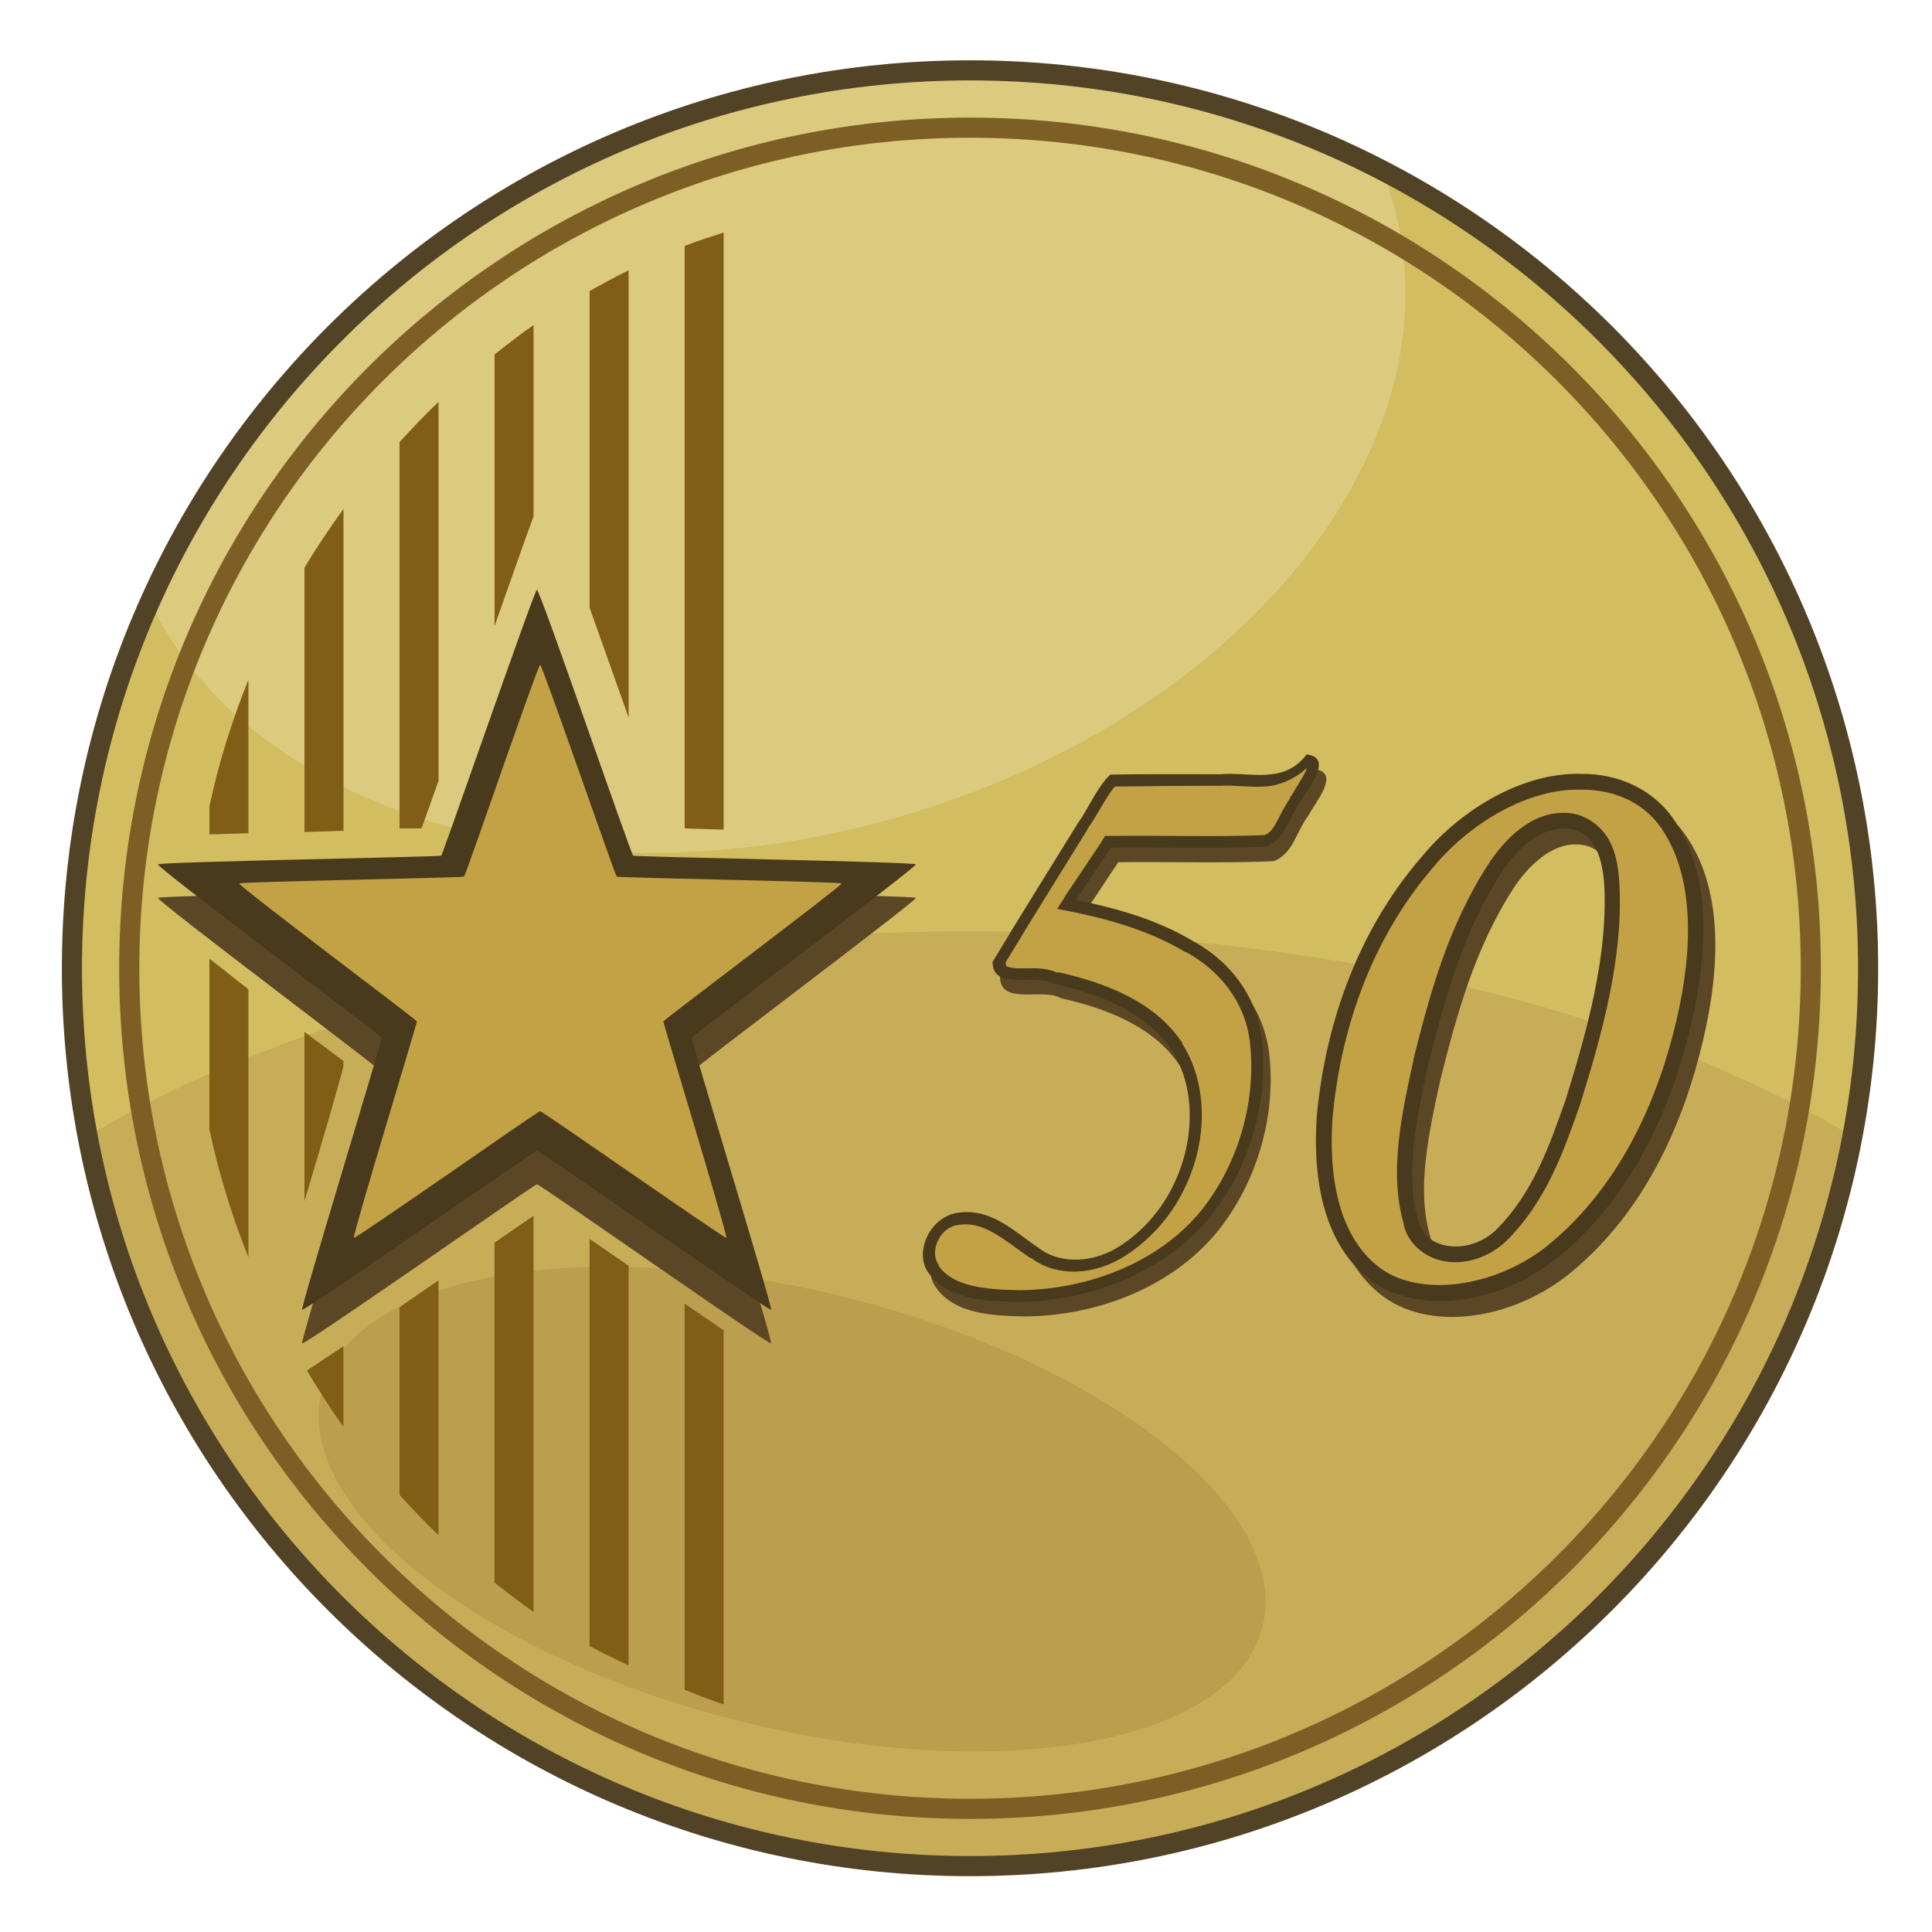
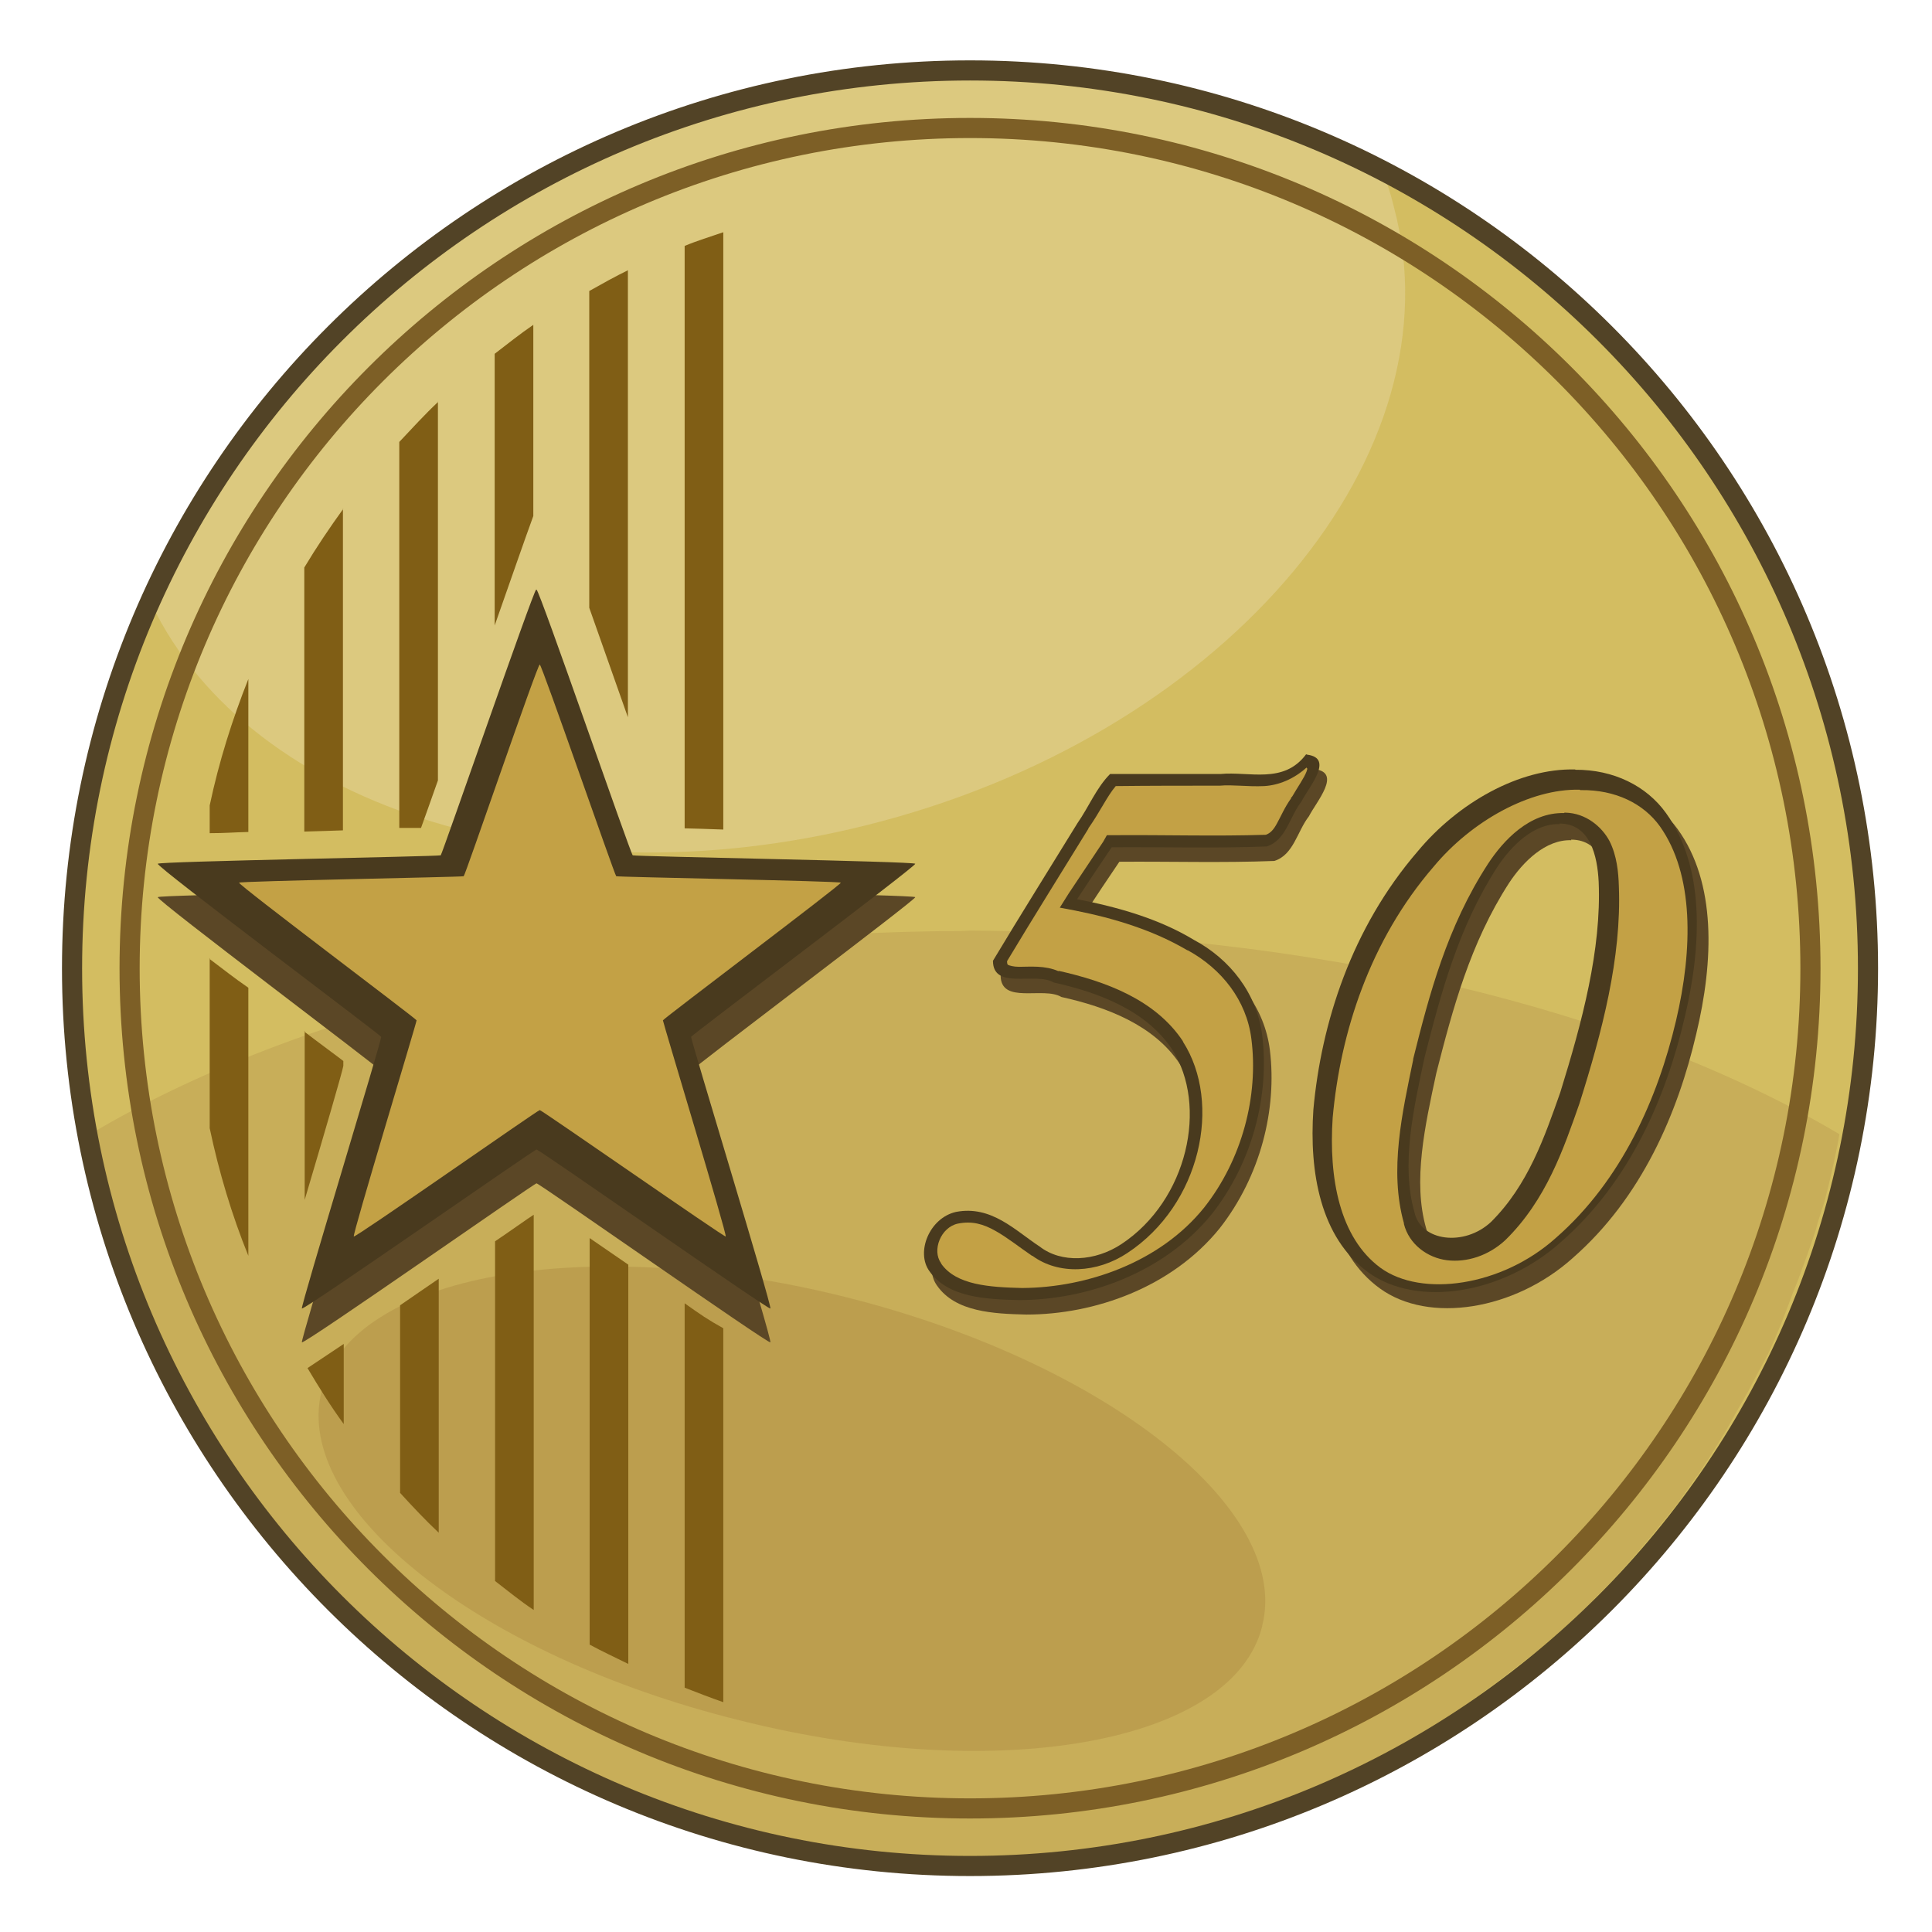
<svg xmlns="http://www.w3.org/2000/svg" version="1.0" width="100%" height="100%" viewBox="0 0 48 48" id="svg2383">
  <defs id="defs2385" />
-   <path d="m 46.413,24.061 c 0,12.311 -9.991,22.302 -22.313,22.302 -12.322,0 -22.313,-9.991 -22.313,-22.302 0,-12.322 9.991,-22.313 22.313,-22.313 12.322,0 22.313,9.991 22.313,22.313 z" id="path3002" style="color:#000000;fill:#d3bd61;fill-opacity:1;fill-rule:nonzero;stroke:none;stroke-width:1;marker:none;visibility:visible;display:inline;overflow:visible;enable-background:accumulate" />
-   <path d="m 24.111,23.137 c -8.825,0 -16.704,1.97 -21.89,5.064 0.011,0.045 0.022,0.078 0.022,0.122 0.1,0.512 0.211,1.024 0.345,1.514 0.067,0.245 0.156,0.479 0.223,0.723 0.134,0.423 0.289,0.835 0.445,1.258 0.056,0.145 0.122,0.312 0.189,0.467 0.045,0.134 0.1,0.278 0.145,0.412 0.156,0.334 0.289,0.668 0.445,1.002 0.167,0.323 0.334,0.634 0.501,0.946 0.178,0.312 0.356,0.634 0.534,0.946 0.056,0.067 0.089,0.134 0.134,0.223 0.245,0.378 0.512,0.779 0.79,1.146 0.3,0.423 0.612,0.835 0.935,1.235 0.078,0.089 0.145,0.167 0.223,0.245 0.401,0.49 0.835,0.935 1.291,1.391 0.401,0.39 0.812,0.779 1.258,1.157 0.033,0.033 0.078,0.089 0.122,0.134 0.033,0.022 0.089,0.056 0.122,0.089 0.122,0.1 0.256,0.178 0.378,0.278 0.189,0.156 0.367,0.334 0.556,0.467 0.189,0.134 0.39,0.256 0.579,0.39 0.056,0.033 0.122,0.111 0.178,0.145 1.469,1.002 3.072,1.803 4.752,2.426 0.011,0.011 0.033,0.022 0.067,0.033 0.568,0.211 1.191,0.401 1.792,0.556 0.579,0.167 1.157,0.3 1.758,0.412 0.1,0.022 0.2,0.045 0.312,0.067 0.579,0.1 1.18,0.167 1.792,0.223 0.657,0.056 1.324,0.089 2.003,0.089 0.69,0 1.347,-0.033 2.014,-0.089 0.456,-0.045 0.901,-0.089 1.347,-0.167 0.289,-0.033 0.579,-0.1 0.857,-0.145 0.078,-0.022 0.156,-0.022 0.245,-0.033 0.49,-0.1 0.946,-0.223 1.413,-0.356 0.033,0 0.045,-0.011 0.067,-0.022 0.211,-0.067 0.445,-0.122 0.657,-0.189 0.401,-0.122 0.801,-0.267 1.191,-0.412 0.59,-0.223 1.146,-0.456 1.703,-0.723 0.056,-0.022 0.1,-0.033 0.156,-0.056 0.523,-0.267 1.046,-0.534 1.547,-0.824 0.423,-0.256 0.846,-0.501 1.258,-0.79 0.011,-0.011 0.011,-0.011 0.022,-0.022 0.289,-0.2 0.545,-0.401 0.824,-0.601 0.289,-0.223 0.568,-0.434 0.846,-0.657 0.1,-0.089 0.211,-0.167 0.312,-0.256 0.412,-0.345 0.812,-0.723 1.191,-1.091 0.011,-0.011 0.022,-0.022 0.033,-0.033 0.011,-0.022 0.022,-0.033 0.033,-0.045 0.512,-0.501 0.99,-1.046 1.447,-1.591 0.223,-0.278 0.445,-0.534 0.657,-0.812 0.178,-0.256 0.367,-0.512 0.534,-0.757 0.033,-0.056 0.067,-0.078 0.089,-0.134 0.2,-0.289 0.39,-0.601 0.579,-0.901 0.178,-0.312 0.356,-0.634 0.534,-0.946 0.167,-0.312 0.334,-0.623 0.501,-0.946 0.223,-0.467 0.401,-0.935 0.59,-1.413 0.056,-0.156 0.134,-0.323 0.189,-0.467 0.156,-0.412 0.312,-0.846 0.445,-1.258 0.067,-0.256 0.156,-0.479 0.223,-0.723 0.134,-0.501 0.245,-0.99 0.345,-1.514 0,-0.045 0.011,-0.078 0.022,-0.122 -5.197,-3.083 -13.043,-5.064 -21.868,-5.064 z" id="p3304" style="fill:#875a2a;fill-opacity:0.153" />
-   <path d="m 31.367,40.409 c -0.723,2.916 -6.544,3.962 -12.998,2.348 C 11.914,41.144 7.262,37.471 7.997,34.566 8.72,31.662 14.541,30.616 20.995,32.229 c 6.455,1.614 11.107,5.275 10.372,8.18 z" id="p3312" style="fill:#703c0f;fill-opacity:0.131" />
-   <path d="m 24.111,1.781 c -9.07,0 -16.882,5.431 -20.355,13.221 2.471,5.13 10.194,7.545 18.162,5.409 C 30.588,18.085 36.275,11.252 34.639,5.142 34.561,4.841 34.472,4.574 34.361,4.285 31.278,2.694 27.817,1.781 24.111,1.781 z" id="p3316" style="fill:#f8eed8;fill-opacity:0.257" />
-   <path d="m 13.34,15.488 c 0.077,0 2.33,6.559 2.392,6.605 0.046,0.046 6.991,0.154 7.022,0.216 0.015,0.077 -5.54,4.244 -5.571,4.321 -0.015,0.062 2.022,6.698 1.975,6.744 -0.062,0.046 -5.741,-3.951 -5.818,-3.951 -0.062,0 -5.756,3.997 -5.834,3.951 -0.046,-0.046 1.991,-6.682 1.975,-6.744 -0.031,-0.077 -5.587,-4.244 -5.556,-4.321 0.015,-0.062 6.96,-0.17 7.037,-0.216 0.046,-0.046 2.315,-6.605 2.377,-6.605 z" id="p3358" style="color:#000000;fill:#5b4726;fill-opacity:1;fill-rule:nonzero;stroke-width:1;stroke-linecap:butt;stroke-linejoin:miter;stroke-miterlimit:4;stroke-opacity:1;stroke-dasharray:none;stroke-dashoffset:0;marker:none;visibility:visible;display:inline;overflow:visible;enable-background:accumulate" />
-   <path d="m 13.34,14.654 c 0.077,0 2.33,6.559 2.392,6.605 0.046,0.031 6.991,0.154 7.022,0.216 0.015,0.077 -5.54,4.244 -5.571,4.306 -0.015,0.077 2.022,6.713 1.975,6.76 -0.062,0.031 -5.741,-3.951 -5.818,-3.951 -0.062,0 -5.756,3.982 -5.834,3.951 -0.046,-0.046 1.991,-6.682 1.975,-6.76 -0.031,-0.062 -5.587,-4.229 -5.556,-4.306 0.015,-0.062 6.96,-0.185 7.037,-0.216 0.046,-0.046 2.315,-6.605 2.377,-6.605 z" id="p3356" style="color:#000000;fill:#493a1e;fill-opacity:1;fill-rule:nonzero;stroke-width:1;stroke-linecap:butt;stroke-linejoin:miter;stroke-miterlimit:4;stroke-opacity:1;stroke-dasharray:none;stroke-dashoffset:0;marker:none;visibility:visible;display:inline;overflow:visible;enable-background:accumulate" />
-   <path d="m 13.419,16.518 c 0.056,0 1.862,5.234 1.904,5.262 0.042,0.028 5.558,0.127 5.587,0.169 0.014,0.056 -4.401,3.372 -4.43,3.428 0,0.056 1.608,5.333 1.566,5.375 -0.042,0.028 -4.571,-3.146 -4.627,-3.146 -0.056,0 -4.571,3.174 -4.627,3.146 -0.042,-0.042 1.566,-5.318 1.566,-5.375 -0.028,-0.056 -4.444,-3.372 -4.416,-3.428 0.014,-0.042 5.53,-0.141 5.587,-0.169 0.042,-0.028 1.834,-5.262 1.89,-5.262 z" id="p3360" style="color:#000000;fill:#c3a145;fill-opacity:1;fill-rule:nonzero;stroke:none;stroke-width:1px;marker:none;visibility:visible;display:inline;overflow:visible;enable-background:accumulate" />
-   <path d="m 44.989,24.061 c 0,11.525 -9.354,20.879 -20.889,20.879 -11.535,0 -20.889,-9.354 -20.889,-20.879 0,-11.535 9.354,-20.889 20.889,-20.889 11.535,0 20.889,9.354 20.889,20.889 z" id="path2995" style="fill:none;stroke:#7d5f26;stroke-width:0.5;stroke-opacity:1" />
-   <path d="M 17.979,5.777 C 17.655,5.886 17.326,5.985 17.01,6.11 l 0,14.471 c 0.086,0.005 0.718,0.023 0.969,0.03 l 0,-14.834 z M 15.617,6.716 C 15.289,6.877 14.967,7.051 14.649,7.23 l 0,7.871 c 0.404,1.138 0.599,1.68 0.969,2.725 l 0,-11.111 z m -2.361,1.362 c -0.33,0.224 -0.654,0.483 -0.969,0.727 l 0,6.751 c 0.434,-1.227 0.744,-2.126 0.969,-2.725 l 0,-4.753 z M 10.895,9.985 C 10.554,10.305 10.243,10.641 9.926,10.984 l 0,9.597 c 0.066,-0.003 0.539,0.002 0.545,0 0.008,-0.008 0.321,-0.897 0.424,-1.181 l 0,-9.415 z M 8.533,12.649 C 8.19,13.117 7.865,13.604 7.565,14.102 l 0,6.569 c 0.42,-0.01 0.642,-0.022 0.969,-0.03 l 0,-7.992 z m -2.361,4.238 c -0.408,1.017 -0.737,2.054 -0.969,3.148 l 0,0.696 c 0.379,-0.009 0.585,-0.021 0.969,-0.03 l 0,-3.815 z m -0.969,6.933 0,4.238 c 0.232,1.095 0.56,2.161 0.969,3.179 l 0,-6.66 C 5.741,24.249 5.686,24.188 5.203,23.82 z m 2.361,1.816 0,4.208 C 8.037,28.269 8.52,26.589 8.533,26.484 l 0,-0.121 C 8.519,26.346 7.796,25.815 7.565,25.637 z m 5.691,4.571 c -0.076,0.047 -0.696,0.481 -0.969,0.666 l 0,8.446 c 0.315,0.244 0.639,0.502 0.969,0.727 l 0,-9.839 z m 1.393,0.575 0,10.111 c 0.316,0.178 0.642,0.324 0.969,0.484 l 0,-9.93 c -0.388,-0.267 -0.719,-0.498 -0.969,-0.666 z m -3.754,1.029 c -0.442,0.304 -0.486,0.334 -0.969,0.666 l 0,4.662 c 0.315,0.341 0.63,0.682 0.969,0.999 l 0,-6.327 z m 6.115,0.575 0,9.597 c 0.317,0.126 0.644,0.254 0.969,0.363 l 0,-9.294 C 17.599,32.792 17.395,32.654 17.01,32.388 z m -8.477,1.06 c -0.305,0.209 -0.64,0.423 -0.908,0.605 0.29,0.476 0.579,0.944 0.908,1.393 l 0,-1.998 z" id="path2997" style="font-size:medium;font-style:normal;font-variant:normal;font-weight:normal;font-stretch:normal;text-indent:0;text-align:start;text-decoration:none;line-height:normal;letter-spacing:normal;word-spacing:normal;text-transform:none;direction:ltr;block-progression:tb;writing-mode:lr-tb;text-anchor:start;baseline-shift:baseline;color:#000000;fill:#805e15;fill-opacity:1;stroke:none;stroke-width:1px;marker:none;visibility:visible;display:inline;overflow:visible;enable-background:accumulate;font-family:Sans;-inkscape-font-specification:Sans" />
-   <g transform="matrix(0.7356025,0,-0.1916119,0.7356025,21.65804,7.101958)" id="text3951" style="font-size:24.806px;font-style:normal;font-variant:normal;font-weight:normal;font-stretch:normal;line-height:125%;letter-spacing:0px;word-spacing:0px;color:#000000;fill:#5b4726;fill-opacity:1;fill-rule:nonzero;stroke:none;stroke-width:1.041;marker:none;visibility:visible;display:inline;overflow:visible;enable-background:accumulate;font-family:FreeSerif;-inkscape-font-specification:FreeSerif">
-     <path d="m 28.785,17.019 c -1.93,-0.052 -3.706,1.148 -4.641,2.792 -1.58,2.615 -1.764,5.843 -1.261,8.793 0.412,2.136 1.379,4.358 3.301,5.54 1.996,1.225 4.799,0.748 6.307,-1.037 1.822,-2.068 2.291,-4.957 2.223,-7.628 -0.058,-2.492 -0.655,-5.156 -2.454,-6.989 -0.906,-0.923 -2.175,-1.486 -3.475,-1.47 z m -0.061,1.847 c 1.058,0.007 1.584,1.117 1.855,1.986 0.707,2.317 0.684,4.781 0.56,7.178 -0.142,1.514 -0.274,3.157 -1.22,4.411 -0.698,0.855 -2.224,0.661 -2.697,-0.34 -0.89,-1.606 -0.954,-3.504 -1.033,-5.297 -0.016,-2.171 -0.002,-4.417 0.792,-6.47 0.292,-0.731 0.87,-1.498 1.742,-1.468 z" id="path3958" style="color:#000000;fill:#5b4726;fill-opacity:1;fill-rule:nonzero;stroke-width:1.041;marker:none;visibility:visible;display:inline;overflow:visible;enable-background:accumulate" />
+   <path d="m 46.41,24.06 c 0,12.31 -9.99,22.30 -22.31,22.30 -12.32,0 -22.31,-9.99 -22.31,-22.30 0,-12.32 9.99,-22.31 22.31,-22.31 12.32,0 22.31,9.99 22.31,22.31 z" id="path3002" style="color:#000000;fill:#d3bd61;stroke-width:1;marker:none;" />
+   <path d="m 24.11,23.13 c -8.82,0 -16.70,1.96 -21.89,5.06 0.01,0.04 0.02,0.07 0.02,0.12 0.10,0.51 0.21,1.02 0.34,1.51 0.06,0.24 0.15,0.47 0.22,0.72 0.13,0.42 0.28,0.83 0.44,1.25 0.05,0.14 0.12,0.31 0.18,0.46 0.04,0.13 0.10,0.27 0.14,0.41 0.15,0.33 0.28,0.66 0.44,1.00 0.16,0.32 0.33,0.63 0.50,0.94 0.17,0.31 0.35,0.63 0.53,0.94 0.05,0.06 0.08,0.13 0.13,0.22 0.24,0.37 0.51,0.77 0.79,1.14 0.30,0.42 0.61,0.83 0.93,1.23 0.07,0.08 0.14,0.16 0.22,0.24 0.40,0.48 0.83,0.93 1.29,1.39 0.40,0.38 0.81,0.77 1.25,1.15 0.03,0.03 0.07,0.08 0.12,0.13 0.03,0.02 0.08,0.05 0.12,0.08 0.12,0.10 0.25,0.17 0.37,0.27 0.18,0.15 0.36,0.33 0.55,0.46 0.18,0.13 0.38,0.25 0.57,0.38 0.05,0.03 0.12,0.11 0.17,0.14 1.46,1.00 3.07,1.80 4.75,2.42 0.01,0.01 0.03,0.02 0.06,0.03 0.56,0.21 1.19,0.40 1.79,0.55 0.57,0.16 1.15,0.30 1.75,0.41 0.10,0.02 0.20,0.04 0.31,0.06 0.57,0.10 1.17,0.16 1.79,0.22 0.65,0.05 1.32,0.08 2.00,0.08 0.68,0 1.34,-0.03 2.01,-0.08 0.45,-0.04 0.90,-0.08 1.34,-0.16 0.28,-0.03 0.57,-0.10 0.85,-0.14 0.07,-0.02 0.15,-0.02 0.24,-0.03 0.48,-0.10 0.94,-0.22 1.41,-0.35 0.03,0 0.04,-0.01 0.06,-0.02 0.21,-0.06 0.44,-0.12 0.65,-0.18 0.40,-0.12 0.80,-0.26 1.19,-0.41 0.58,-0.22 1.14,-0.45 1.70,-0.72 0.05,-0.02 0.10,-0.03 0.15,-0.05 0.52,-0.26 1.04,-0.53 1.54,-0.82 0.42,-0.25 0.84,-0.50 1.25,-0.79 0.01,-0.01 0.01,-0.01 0.02,-0.02 0.28,-0.20 0.54,-0.40 0.82,-0.60 0.28,-0.22 0.56,-0.43 0.84,-0.65 0.10,-0.08 0.21,-0.16 0.31,-0.25 0.41,-0.34 0.81,-0.72 1.19,-1.09 0.01,-0.01 0.02,-0.02 0.03,-0.03 0.01,-0.02 0.02,-0.03 0.03,-0.04 0.51,-0.50 0.99,-1.04 1.44,-1.59 0.22,-0.27 0.44,-0.53 0.65,-0.81 0.17,-0.25 0.36,-0.51 0.53,-0.75 0.03,-0.05 0.06,-0.07 0.08,-0.13 0.20,-0.28 0.38,-0.60 0.57,-0.90 0.17,-0.31 0.35,-0.63 0.53,-0.94 0.16,-0.31 0.33,-0.62 0.50,-0.94 0.22,-0.46 0.40,-0.93 0.58,-1.41 0.05,-0.15 0.13,-0.32 0.18,-0.46 0.15,-0.41 0.31,-0.84 0.44,-1.25 0.06,-0.25 0.15,-0.47 0.22,-0.72 0.13,-0.50 0.24,-0.99 0.34,-1.51 0,-0.04 0.01,-0.07 0.02,-0.12 -5.19,-3.08 -13.04,-5.06 -21.86,-5.06 z" id="p3304" style="fill:#875a2a;fill-opacity:0.15" />
+   <path d="m 31.36,40.40 c -0.72,2.91 -6.54,3.96 -12.99,2.34 C 11.91,41.14 7.26,37.47 7.99,34.56 8.72,31.66 14.54,30.61 20.99,32.22 c 6.45,1.61 11.10,5.27 10.37,8.17 z" id="p3312" style="fill:#703c0f;fill-opacity:0.13" />
+   <path d="m 24.11,1.78 c -9.06,0 -16.88,5.43 -20.35,13.22 2.47,5.13 10.19,7.54 18.16,5.40 C 30.58,18.08 36.27,11.25 34.63,5.14 34.56,4.84 34.47,4.57 34.36,4.28 31.27,2.69 27.81,1.78 24.11,1.78 z" id="p3316" style="fill:#f8eed8;fill-opacity:0.25" />
+   <path d="m 13.33,15.48 c 0.07,0 2.33,6.55 2.39,6.60 0.04,0.04 6.99,0.15 7.02,0.21 0.01,0.07 -5.54,4.24 -5.57,4.32 -0.01,0.06 2.02,6.69 1.97,6.74 -0.06,0.04 -5.74,-3.95 -5.81,-3.95 -0.06,0 -5.75,3.99 -5.83,3.95 -0.04,-0.04 1.99,-6.68 1.97,-6.74 -0.03,-0.07 -5.58,-4.24 -5.55,-4.32 0.01,-0.06 6.96,-0.16 7.03,-0.21 0.04,-0.04 2.31,-6.60 2.37,-6.60 z" id="p3358" style="color:#000000;fill:#5b4726;stroke-width:1;stroke-linecap:butt;stroke-linejoin:miter;stroke-miterlimit:4;" />
+   <path d="m 13.33,14.65 c 0.07,0 2.33,6.55 2.39,6.60 0.04,0.03 6.99,0.15 7.02,0.21 0.01,0.07 -5.54,4.24 -5.57,4.30 -0.01,0.07 2.02,6.71 1.97,6.75 -0.06,0.03 -5.74,-3.95 -5.81,-3.95 -0.06,0 -5.75,3.98 -5.83,3.95 -0.04,-0.04 1.99,-6.68 1.97,-6.75 -0.03,-0.06 -5.58,-4.22 -5.55,-4.30 0.01,-0.06 6.96,-0.18 7.03,-0.21 0.04,-0.04 2.31,-6.60 2.37,-6.60 z" id="p3356" style="color:#000000;fill:#493a1e;stroke-width:1;stroke-linecap:butt;stroke-linejoin:miter;stroke-miterlimit:4;" />
+   <path d="m 13.41,16.51 c 0.05,0 1.86,5.23 1.90,5.26 0.04,0.02 5.55,0.12 5.58,0.16 0.01,0.05 -4.40,3.37 -4.42,3.42 0,0.05 1.60,5.33 1.56,5.37 -0.04,0.02 -4.57,-3.14 -4.62,-3.14 -0.05,0 -4.57,3.17 -4.62,3.14 -0.04,-0.04 1.56,-5.31 1.56,-5.37 -0.02,-0.05 -4.44,-3.37 -4.41,-3.42 0.01,-0.04 5.53,-0.14 5.58,-0.16 0.04,-0.02 1.83,-5.26 1.89,-5.26 z" id="p3360" style="color:#000000;fill:#c3a145;stroke-width:1px;marker:none;" />
+   <path d="m 44.98,24.06 c 0,11.52 -9.35,20.87 -20.88,20.87 -11.53,0 -20.88,-9.35 -20.88,-20.87 0,-11.53 9.35,-20.88 20.88,-20.88 11.53,0 20.88,9.35 20.88,20.88 z" id="path2995" style="fill:none;stroke:#7d5f26;stroke-width:0.5;stroke-opacity:1" />
+   <path d="M 17.97,5.77 C 17.65,5.88 17.32,5.98 17.01,6.11 l 0,14.47 c 0.08,0.00 0.71,0.02 0.96,0.03 l 0,-14.83 z M 15.61,6.71 C 15.28,6.87 14.96,7.05 14.64,7.23 l 0,7.87 c 0.40,1.13 0.59,1.67 0.96,2.72 l 0,-11.11 z m -2.36,1.36 c -0.32,0.22 -0.65,0.48 -0.96,0.72 l 0,6.75 c 0.43,-1.22 0.74,-2.12 0.96,-2.72 l 0,-4.75 z M 10.89,9.98 C 10.55,10.30 10.24,10.64 9.92,10.98 l 0,9.59 c 0.06,-0.00 0.53,0.00 0.54,0 0.00,-0.00 0.32,-0.89 0.42,-1.18 l 0,-9.41 z M 8.53,12.64 C 8.19,13.11 7.86,13.60 7.56,14.10 l 0,6.56 c 0.41,-0.01 0.64,-0.02 0.96,-0.03 l 0,-7.99 z m -2.36,4.23 c -0.40,1.01 -0.73,2.05 -0.96,3.14 l 0,0.69 c 0.37,-0.00 0.58,-0.02 0.96,-0.03 l 0,-3.81 z m -0.96,6.93 0,4.23 c 0.23,1.09 0.55,2.16 0.96,3.17 l 0,-6.66 C 5.74,24.24 5.68,24.18 5.20,23.82 z m 2.36,1.81 0,4.20 C 8.03,28.26 8.52,26.58 8.53,26.48 l 0,-0.12 C 8.51,26.34 7.79,25.81 7.56,25.63 z m 5.69,4.57 c -0.07,0.04 -0.69,0.48 -0.96,0.66 l 0,8.44 c 0.31,0.24 0.63,0.50 0.96,0.72 l 0,-9.83 z m 1.39,0.57 0,10.11 c 0.31,0.17 0.64,0.32 0.96,0.48 l 0,-9.92 c -0.38,-0.26 -0.71,-0.49 -0.96,-0.66 z m -3.75,1.02 c -0.44,0.30 -0.48,0.33 -0.96,0.66 l 0,4.66 c 0.31,0.34 0.63,0.68 0.96,0.99 l 0,-6.32 z m 6.11,0.57 0,9.59 c 0.31,0.12 0.64,0.25 0.96,0.36 l 0,-9.29 C 17.59,32.79 17.39,32.65 17.01,32.38 z m -8.47,1.05 c -0.30,0.20 -0.63,0.42 -0.90,0.60 0.28,0.47 0.57,0.94 0.90,1.39 l 0,-1.99 z" id="path2997" style="font-size:medium;font-style:normal;text-indent:0;text-align:start;text-decoration:none;line-height:normal;letter-spacing:normal;word-spacing:normal;text-transform:none;direction:ltr;block-progression:tb;writing-mode:lr-tb;text-anchor:start;baseline-shift:baseline;color:#000000;fill:#805e15;stroke-width:1px;marker:none;font-family:Sans;-inkscape-font-specification:Sans" />
+   <g transform="matrix(0.73,0,-0.19,0.73,21.65,7.10)" id="text3951" style="line-height:125%;letter-spacing:0px;word-spacing:0px;color:#000000;fill:#5b4726;stroke-width:1.04;marker:none;font-family:FreeSerif;-inkscape-font-specification:FreeSerif">
+     <path d="m 28.78,17.01 c -1.92,-0.05 -3.70,1.14 -4.64,2.79 -1.57,2.61 -1.76,5.84 -1.26,8.79 0.41,2.13 1.37,4.35 3.30,5.53 1.99,1.22 4.79,0.74 6.30,-1.03 1.82,-2.06 2.29,-4.95 2.22,-7.62 -0.05,-2.49 -0.65,-5.15 -2.45,-6.98 -0.90,-0.92 -2.17,-1.48 -3.47,-1.47 z m -0.06,1.84 c 1.05,0.00 1.58,1.11 1.85,1.98 0.70,2.31 0.68,4.78 0.56,7.17 -0.14,1.51 -0.27,3.15 -1.21,4.41 -0.69,0.85 -2.22,0.66 -2.69,-0.33 -0.88,-1.60 -0.95,-3.50 -1.03,-5.29 -0.01,-2.17 -0.00,-4.41 0.79,-6.46 0.29,-0.73 0.86,-1.49 1.74,-1.46 z" id="path3958" style="color:#000000;fill:#5b4726;stroke-width:1.04;marker:none;" />
  </g>
-   <g transform="matrix(0.7356025,0,-0.1916119,0.7356025,21.36205,6.707299)" id="g3979" style="font-size:24.806px;font-style:normal;font-variant:normal;font-weight:normal;font-stretch:normal;line-height:125%;letter-spacing:0px;word-spacing:0px;color:#000000;fill:#493a1e;fill-opacity:1;fill-rule:nonzero;stroke:none;stroke-width:1.041;marker:none;visibility:visible;display:inline;overflow:visible;enable-background:accumulate;font-family:FreeSerif;-inkscape-font-specification:FreeSerif">
-     <path d="m 28.785,17.019 c -1.93,-0.052 -3.706,1.148 -4.641,2.792 -1.58,2.615 -1.764,5.843 -1.261,8.793 0.412,2.136 1.379,4.358 3.301,5.54 1.996,1.225 4.799,0.748 6.307,-1.037 1.822,-2.068 2.291,-4.957 2.223,-7.628 -0.058,-2.492 -0.655,-5.156 -2.454,-6.989 -0.906,-0.923 -2.175,-1.486 -3.475,-1.47 z m -0.061,1.847 c 1.058,0.007 1.584,1.117 1.855,1.986 0.707,2.317 0.684,4.781 0.56,7.178 -0.142,1.514 -0.274,3.157 -1.22,4.411 -0.698,0.855 -2.224,0.661 -2.697,-0.34 -0.89,-1.606 -0.954,-3.504 -1.033,-5.297 -0.016,-2.171 -0.002,-4.417 0.792,-6.47 0.292,-0.731 0.87,-1.498 1.742,-1.468 z" id="path3981" style="color:#000000;fill:#493a1e;fill-opacity:1;fill-rule:nonzero;stroke-width:1.041;marker:none;visibility:visible;display:inline;overflow:visible;enable-background:accumulate" />
+   <g transform="matrix(0.73,0,-0.19,0.73,21.36,6.70)" id="g3979" style="line-height:125%;letter-spacing:0px;word-spacing:0px;color:#000000;fill:#493a1e;stroke-width:1.04;marker:none;font-family:FreeSerif;-inkscape-font-specification:FreeSerif">
+     <path d="m 28.78,17.01 c -1.92,-0.05 -3.70,1.14 -4.64,2.79 -1.57,2.61 -1.76,5.84 -1.26,8.79 0.41,2.13 1.37,4.35 3.30,5.53 1.99,1.22 4.79,0.74 6.30,-1.03 1.82,-2.06 2.29,-4.95 2.22,-7.62 -0.05,-2.49 -0.65,-5.15 -2.45,-6.98 -0.90,-0.92 -2.17,-1.48 -3.47,-1.47 z m -0.06,1.84 c 1.05,0.00 1.58,1.11 1.85,1.98 0.70,2.31 0.68,4.78 0.56,7.17 -0.14,1.51 -0.27,3.15 -1.21,4.41 -0.69,0.85 -2.22,0.66 -2.69,-0.33 -0.88,-1.60 -0.95,-3.50 -1.03,-5.29 -0.01,-2.17 -0.00,-4.41 0.79,-6.46 0.29,-0.73 0.86,-1.49 1.74,-1.46 z" id="path3981" style="color:#000000;fill:#493a1e;stroke-width:1.04;marker:none;" />
  </g>
-   <path d="m 39.256,19.62 c -1.242,-0.034 -2.699,0.783 -3.637,1.914 -1.598,1.849 -2.323,4.139 -2.513,6.246 -0.102,1.507 0.17,2.982 1.196,3.733 1.024,0.748 3.018,0.467 4.355,-0.742 1.653,-1.448 2.541,-3.491 2.991,-5.408 0.423,-1.783 0.457,-3.635 -0.407,-4.834 -0.414,-0.574 -1.116,-0.92 -1.962,-0.909 l -0.024,0 z m -0.383,0.574 c 0.008,5.7e-5 0.016,-2.17e-4 0.024,0 0.51,0.014 0.916,0.354 1.101,0.718 0.188,0.369 0.222,0.779 0.239,1.125 0.08,1.79 -0.428,3.635 -0.981,5.408 -0.393,1.111 -0.827,2.398 -1.843,3.398 -0.424,0.394 -0.965,0.567 -1.46,0.503 -0.484,-0.063 -0.95,-0.39 -1.077,-0.909 -0.001,-0.006 0.005,-0.021 0,-0.024 -0.377,-1.314 -0.044,-2.759 0.239,-4.068 l 0,-0.024 c 0.405,-1.6 0.849,-3.285 1.867,-4.858 0.388,-0.587 1.033,-1.285 1.89,-1.268 z" id="path4011" style="font-size:24.806px;font-style:normal;font-variant:normal;font-weight:normal;font-stretch:normal;line-height:125%;letter-spacing:0px;word-spacing:0px;color:#000000;fill:#c3a145;fill-opacity:1;fill-rule:nonzero;stroke:none;stroke-width:1.041;marker:none;visibility:visible;display:inline;overflow:visible;enable-background:accumulate;font-family:FreeSerif;-inkscape-font-specification:FreeSerif" />
-   <path d="m 46.413,24.061 c 0,12.311 -9.991,22.302 -22.313,22.302 -12.322,0 -22.313,-9.991 -22.313,-22.302 0,-12.322 9.991,-22.313 22.313,-22.313 12.322,0 22.313,9.991 22.313,22.313 z" id="path3000" style="color:#000000;fill:none;stroke:#524326;stroke-width:0.5;stroke-linecap:butt;stroke-linejoin:miter;stroke-miterlimit:4;stroke-opacity:1;stroke-dasharray:none;stroke-dashoffset:0;marker:none;visibility:visible;display:inline;overflow:visible;enable-background:accumulate" />
-   <text x="45.305" y="31.674" id="text2994" xml:space="preserve" style="font-size:8px;font-style:normal;font-variant:normal;font-weight:normal;font-stretch:normal;line-height:125%;letter-spacing:0px;word-spacing:0px;fill:#000000;fill-opacity:1;stroke:none;font-family:FreeSerif;-inkscape-font-specification:FreeSerif">
-     <tspan x="45.305" y="31.674" id="tspan2996" />
+   <path d="m 39.25,19.62 c -1.24,-0.03 -2.69,0.78 -3.63,1.91 -1.59,1.84 -2.32,4.13 -2.51,6.24 -0.10,1.50 0.17,2.98 1.19,3.73 1.02,0.74 3.01,0.46 4.35,-0.74 1.65,-1.44 2.54,-3.49 2.99,-5.40 0.42,-1.78 0.45,-3.63 -0.40,-4.83 -0.41,-0.57 -1.11,-0.91 -1.96,-0.90 l -0.02,0 z m -0.38,0.57 c 0.00,5.7e-5 0.01,-2.17e-4 0.02,0 0.51,0.01 0.91,0.35 1.10,0.71 0.18,0.36 0.22,0.77 0.23,1.12 0.07,1.78 -0.42,3.63 -0.98,5.40 -0.39,1.11 -0.82,2.39 -1.84,3.39 -0.42,0.39 -0.96,0.56 -1.45,0.50 -0.48,-0.06 -0.94,-0.39 -1.07,-0.90 -0.00,-0.00 0.00,-0.02 0,-0.02 -0.37,-1.31 -0.04,-2.75 0.23,-4.06 l 0,-0.02 c 0.40,-1.60 0.84,-3.28 1.86,-4.85 0.38,-0.58 1.03,-1.28 1.89,-1.26 z" id="path4011" style="line-height:125%;letter-spacing:0px;word-spacing:0px;color:#000000;fill:#c3a145;stroke-width:1.04;marker:none;font-family:FreeSerif;-inkscape-font-specification:FreeSerif" />
+   <path d="m 46.41,24.06 c 0,12.31 -9.99,22.30 -22.31,22.30 -12.32,0 -22.31,-9.99 -22.31,-22.30 0,-12.32 9.99,-22.31 22.31,-22.31 12.32,0 22.31,9.99 22.31,22.31 z" id="path3000" style="color:#000000;fill:none;stroke:#524326;stroke-width:0.5;stroke-linecap:butt;stroke-linejoin:miter;stroke-miterlimit:4;" />
+   <text x="45.30" y="31.67" id="text2994" xml:space="preserve" style="line-height:125%;letter-spacing:0px;word-spacing:0px;fill:#000000;">
+     <tspan x="45.30" y="31.67" id="tspan2996" />
  </text>
-   <g transform="translate(82.52532,10.11449)" id="g3857" style="font-size:31.335px;font-style:normal;font-variant:normal;font-weight:normal;font-stretch:normal;line-height:125%;letter-spacing:0px;word-spacing:0px;color:#000000;fill:none;stroke:#000000;stroke-width:1;stroke-opacity:1;marker:none;visibility:visible;display:inline;overflow:visible;enable-background:accumulate;font-family:FreeSerif;-inkscape-font-specification:FreeSerif" />
-   <path d="m 32.644,19.107 c -0.562,0.752 -1.412,0.426 -2.133,0.49 -0.914,-0.002 -1.827,-0.006 -2.743,0.008 -0.35,0.341 -0.53,0.828 -0.816,1.226 -0.705,1.141 -1.417,2.278 -2.107,3.427 -0.001,0.742 1.062,0.272 1.514,0.542 1.139,0.255 2.303,0.705 2.943,1.661 0.901,1.402 0.394,3.758 -1.269,4.841 -0.654,0.436 -1.494,0.486 -2.039,0.067 -0.612,-0.405 -1.204,-1.036 -2.082,-0.865 -0.665,0.151 -1.009,1.001 -0.662,1.478 0.46,0.668 1.416,0.709 2.223,0.724 1.694,-0.01 3.62,-0.674 4.801,-2.142 1.026,-1.3 1.436,-2.969 1.253,-4.434 -0.136,-1.059 -0.809,-1.902 -1.705,-2.389 -0.868,-0.521 -1.877,-0.812 -2.901,-1.02 0.287,-0.433 0.574,-0.866 0.861,-1.3 1.284,-0.015 2.562,0.031 3.851,-0.024 0.485,-0.16 0.579,-0.75 0.86,-1.114 0.198,-0.37 0.828,-1.089 0.157,-1.179 l -0.007,0.001 -4e-6,-2e-6 z" id="path3012" style="font-size:31.335px;font-style:normal;font-variant:normal;font-weight:normal;font-stretch:normal;line-height:125%;letter-spacing:0px;word-spacing:0px;color:#000000;fill:#5b4726;fill-opacity:1;fill-rule:nonzero;stroke:none;stroke-width:0.766;marker:none;visibility:visible;display:inline;overflow:visible;enable-background:accumulate;font-family:FreeSerif;-inkscape-font-specification:FreeSerif" />
-   <path d="m 32.46,18.746 c -0.562,0.752 -1.412,0.426 -2.133,0.49 -0.914,-0.002 -1.827,-0.006 -2.743,0.008 -0.35,0.341 -0.53,0.828 -0.816,1.226 -0.705,1.141 -1.417,2.278 -2.107,3.427 -0.001,0.742 1.062,0.272 1.514,0.542 1.139,0.255 2.303,0.705 2.943,1.661 0.901,1.402 0.394,3.758 -1.269,4.841 -0.654,0.436 -1.494,0.486 -2.039,0.067 -0.612,-0.405 -1.204,-1.036 -2.082,-0.865 -0.665,0.151 -1.009,1.001 -0.662,1.478 0.46,0.668 1.416,0.709 2.223,0.724 1.694,-0.01 3.62,-0.674 4.801,-2.142 1.026,-1.3 1.436,-2.969 1.253,-4.434 -0.136,-1.059 -0.809,-1.902 -1.705,-2.389 -0.868,-0.521 -1.877,-0.812 -2.901,-1.02 0.287,-0.433 0.574,-0.866 0.861,-1.3 1.284,-0.015 2.562,0.031 3.851,-0.024 0.485,-0.16 0.579,-0.75 0.86,-1.114 0.198,-0.37 0.828,-1.089 0.157,-1.179 l -0.007,0.001 -3e-6,-3e-6 z" id="path3046" style="font-size:31.335px;font-style:normal;font-variant:normal;font-weight:normal;font-stretch:normal;line-height:125%;letter-spacing:0px;word-spacing:0px;color:#000000;fill:#493a1e;fill-opacity:1;fill-rule:nonzero;stroke:none;stroke-width:0.766;marker:none;visibility:visible;display:inline;overflow:visible;enable-background:accumulate;font-family:FreeSerif;-inkscape-font-specification:FreeSerif" />
-   <path d="m 32.47,19.079 c -0.324,0.295 -0.709,0.444 -1.052,0.463 -0.42,0.023 -0.803,-0.046 -1.107,-0.019 l -0.019,0 -0.019,0 c -0.864,-0.002 -1.712,0.007 -2.575,0.019 -0.227,0.266 -0.395,0.649 -0.682,1.055 -0.003,0.005 2.87e-4,0.013 -0.003,0.019 -0.679,1.099 -1.365,2.192 -2.029,3.294 0.008,0.029 -0.002,0.078 0.023,0.093 0.04,0.025 0.145,0.051 0.287,0.056 0.266,0.007 0.648,-0.047 0.982,0.111 l 0.003,-0.019 c 1.166,0.261 2.4,0.719 3.095,1.758 l -0.003,0.019 c 0.988,1.538 0.45,4.057 -1.389,5.255 -0.759,0.506 -1.716,0.559 -2.361,0.074 -0.002,-0.004 -0.015,0.002 -0.019,0 -0.316,-0.212 -0.622,-0.462 -0.92,-0.629 -0.305,-0.17 -0.581,-0.254 -0.933,-0.185 -0.43,0.098 -0.655,0.671 -0.43,0.981 l -0.003,0.019 c 0.373,0.542 1.218,0.595 2.015,0.611 0.006,1.17e-4 0.012,-1.13e-4 0.019,0 1.613,-0.014 3.422,-0.646 4.51,-1.998 0.961,-1.217 1.362,-2.809 1.189,-4.2 -0.124,-0.966 -0.746,-1.747 -1.582,-2.202 l -0.019,0 c -0.831,-0.499 -1.795,-0.795 -2.805,-0.999 l -0.377,-0.074 0.221,-0.352 0.867,-1.295 0.1,-0.167 0.185,0 c 1.269,-0.015 2.528,0.031 3.777,-0.019 0.115,-0.045 0.19,-0.124 0.286,-0.296 0.095,-0.169 0.197,-0.405 0.357,-0.629 l -0.019,0 c 0.012,-0.021 0.033,-0.034 0.046,-0.056 0.125,-0.219 0.291,-0.459 0.354,-0.611 0.028,-0.067 0.028,-0.071 0.03,-0.074 z" id="path3881" style="font-size:31.335px;font-style:normal;font-variant:normal;font-weight:normal;font-stretch:normal;line-height:125%;letter-spacing:0px;word-spacing:0px;color:#000000;fill:#c3a145;fill-opacity:1;fill-rule:nonzero;stroke:none;stroke-width:1.041;marker:none;visibility:visible;display:inline;overflow:visible;enable-background:accumulate;font-family:FreeSerif;-inkscape-font-specification:FreeSerif" />
+   <g transform="translate(82.52,10.11)" id="g3857" style="line-height:125%;letter-spacing:0px;word-spacing:0px;color:#000000;fill:none;stroke:#000000;stroke-width:1;font-family:FreeSerif;-inkscape-font-specification:FreeSerif" />
+   <path d="m 32.64,19.10 c -0.56,0.75 -1.41,0.42 -2.13,0.49 -0.91,-0.00 -1.82,-0.00 -2.74,0.00 -0.34,0.34 -0.53,0.82 -0.81,1.22 -0.70,1.14 -1.41,2.27 -2.10,3.42 -0.00,0.74 1.06,0.27 1.51,0.54 1.13,0.25 2.30,0.70 2.94,1.66 0.90,1.40 0.39,3.75 -1.26,4.84 -0.65,0.43 -1.49,0.48 -2.03,0.06 -0.61,-0.40 -1.20,-1.03 -2.08,-0.86 -0.66,0.15 -1.00,1.00 -0.66,1.47 0.46,0.66 1.41,0.70 2.22,0.72 1.69,-0.00 3.61,-0.67 4.80,-2.14 1.02,-1.30 1.43,-2.96 1.25,-4.43 -0.13,-1.05 -0.80,-1.90 -1.70,-2.38 -0.86,-0.52 -1.87,-0.81 -2.90,-1.01 0.28,-0.43 0.57,-0.86 0.86,-1.29 1.28,-0.01 2.56,0.03 3.85,-0.02 0.48,-0.15 0.57,-0.74 0.86,-1.11 0.19,-0.37 0.82,-1.08 0.15,-1.17 l -0.00,0.00 -4e-6,-2e-6 z" id="path3012" style="line-height:125%;letter-spacing:0px;word-spacing:0px;color:#000000;fill:#5b4726;stroke-width:0.76;marker:none;font-family:FreeSerif;-inkscape-font-specification:FreeSerif" />
+   <path d="m 32.45,18.74 c -0.56,0.75 -1.41,0.42 -2.13,0.49 -0.91,-0.00 -1.82,-0.00 -2.74,0.00 -0.34,0.34 -0.53,0.82 -0.81,1.22 -0.70,1.14 -1.41,2.27 -2.10,3.42 -0.00,0.74 1.06,0.27 1.51,0.54 1.13,0.25 2.30,0.70 2.94,1.66 0.90,1.40 0.39,3.75 -1.26,4.84 -0.65,0.43 -1.49,0.48 -2.03,0.06 -0.61,-0.40 -1.20,-1.03 -2.08,-0.86 -0.66,0.15 -1.00,1.00 -0.66,1.47 0.46,0.66 1.41,0.70 2.22,0.72 1.69,-0.00 3.61,-0.67 4.80,-2.14 1.02,-1.30 1.43,-2.96 1.25,-4.43 -0.13,-1.05 -0.80,-1.90 -1.70,-2.38 -0.86,-0.52 -1.87,-0.81 -2.90,-1.01 0.28,-0.43 0.57,-0.86 0.86,-1.29 1.28,-0.01 2.56,0.03 3.85,-0.02 0.48,-0.15 0.57,-0.74 0.86,-1.11 0.19,-0.37 0.82,-1.08 0.15,-1.17 l -0.00,0.00 -3e-6,-3e-6 z" id="path3046" style="line-height:125%;letter-spacing:0px;word-spacing:0px;color:#000000;fill:#493a1e;stroke-width:0.76;marker:none;font-family:FreeSerif;-inkscape-font-specification:FreeSerif" />
+   <path d="m 32.46,19.07 c -0.32,0.29 -0.70,0.44 -1.05,0.46 -0.41,0.02 -0.80,-0.04 -1.10,-0.01 l -0.01,0 -0.01,0 c -0.86,-0.00 -1.71,0.00 -2.57,0.01 -0.22,0.26 -0.39,0.64 -0.68,1.05 -0.00,0.00 2.87e-4,0.01 -0.00,0.01 -0.67,1.09 -1.36,2.19 -2.02,3.29 0.00,0.02 -0.00,0.07 0.02,0.09 0.04,0.02 0.14,0.05 0.28,0.05 0.26,0.00 0.64,-0.04 0.98,0.11 l 0.00,-0.01 c 1.16,0.26 2.40,0.71 3.09,1.75 l -0.00,0.01 c 0.98,1.53 0.44,4.05 -1.38,5.25 -0.75,0.50 -1.71,0.55 -2.36,0.07 -0.00,-0.00 -0.01,0.00 -0.01,0 -0.31,-0.21 -0.62,-0.46 -0.91,-0.62 -0.30,-0.17 -0.58,-0.25 -0.93,-0.18 -0.43,0.09 -0.65,0.67 -0.42,0.98 l -0.00,0.01 c 0.37,0.54 1.21,0.59 2.01,0.61 0.00,1.17e-4 0.01,-1.13e-4 0.01,0 1.61,-0.01 3.42,-0.64 4.51,-1.99 0.96,-1.21 1.36,-2.80 1.18,-4.20 -0.12,-0.96 -0.74,-1.74 -1.58,-2.20 l -0.01,0 c -0.83,-0.49 -1.79,-0.79 -2.80,-0.99 l -0.37,-0.07 0.22,-0.35 0.86,-1.29 0.09,-0.16 0.18,0 c 1.26,-0.01 2.52,0.03 3.77,-0.01 0.11,-0.04 0.19,-0.12 0.28,-0.29 0.09,-0.16 0.19,-0.40 0.35,-0.62 l -0.01,0 c 0.01,-0.02 0.03,-0.03 0.04,-0.05 0.12,-0.21 0.29,-0.45 0.35,-0.61 0.02,-0.06 0.02,-0.07 0.02,-0.07 z" id="path3881" style="line-height:125%;letter-spacing:0px;word-spacing:0px;color:#000000;fill:#c3a145;stroke-width:1.04;marker:none;font-family:FreeSerif;-inkscape-font-specification:FreeSerif" />
</svg>
